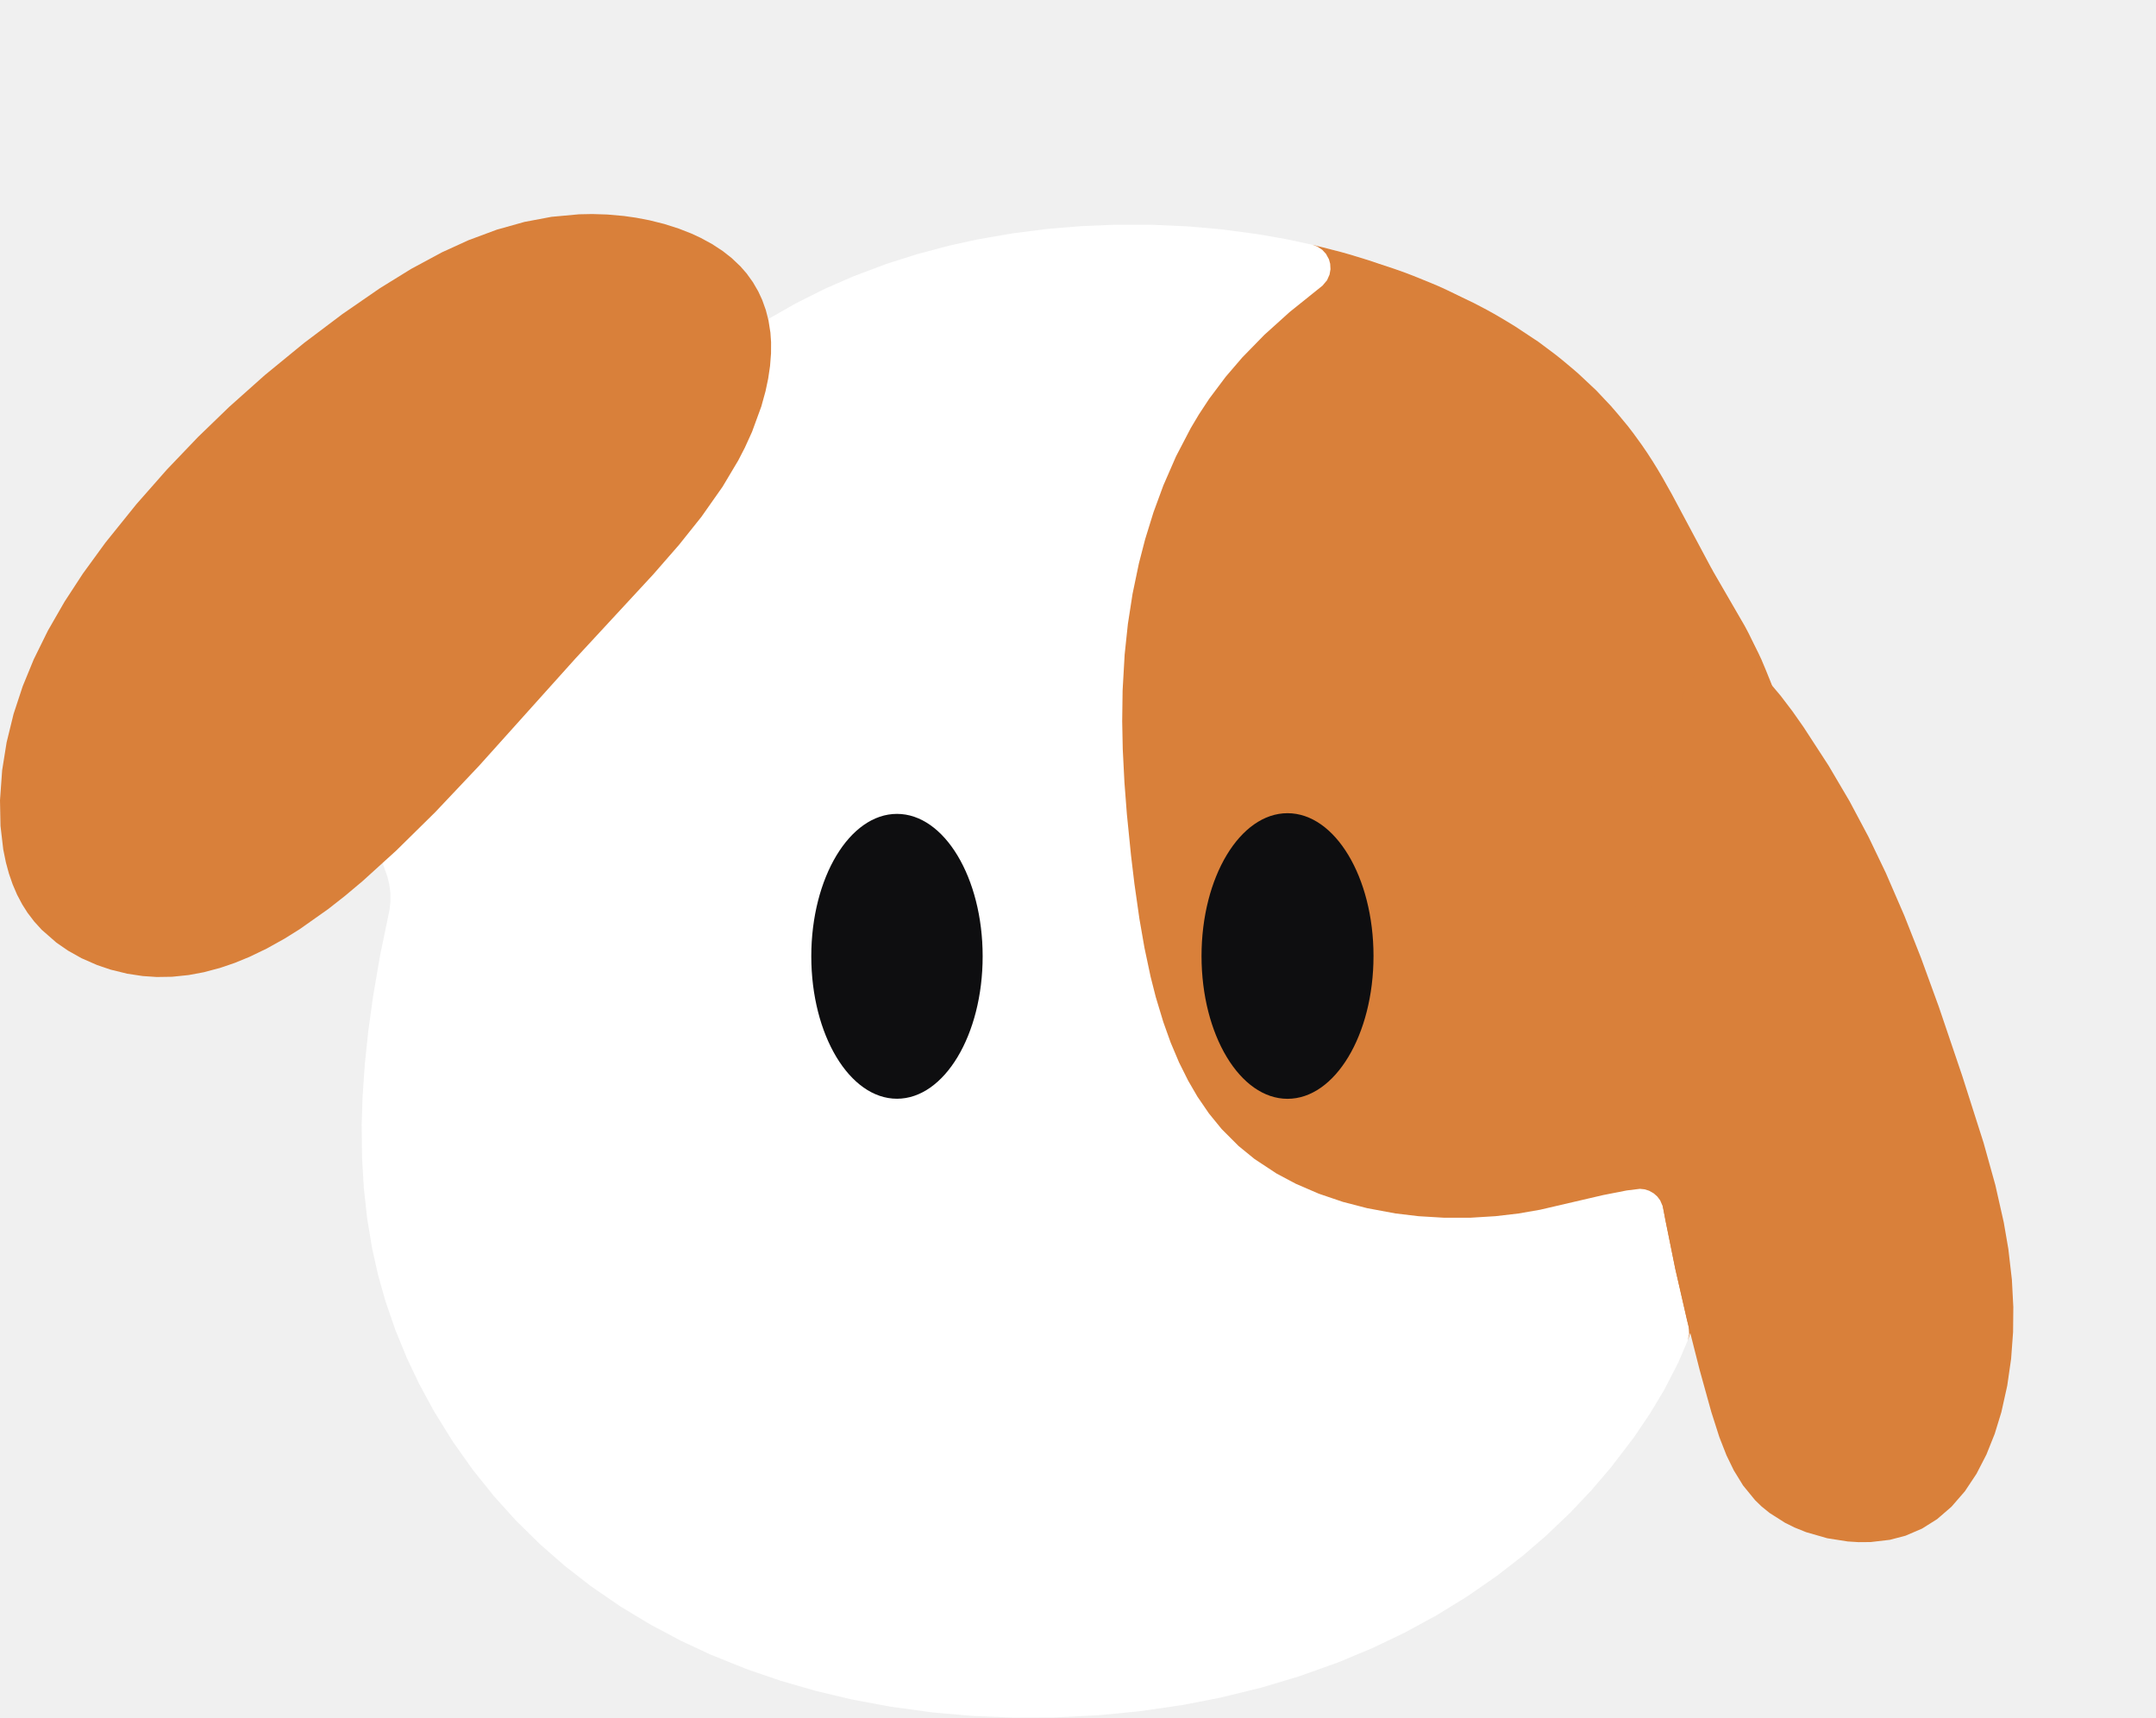
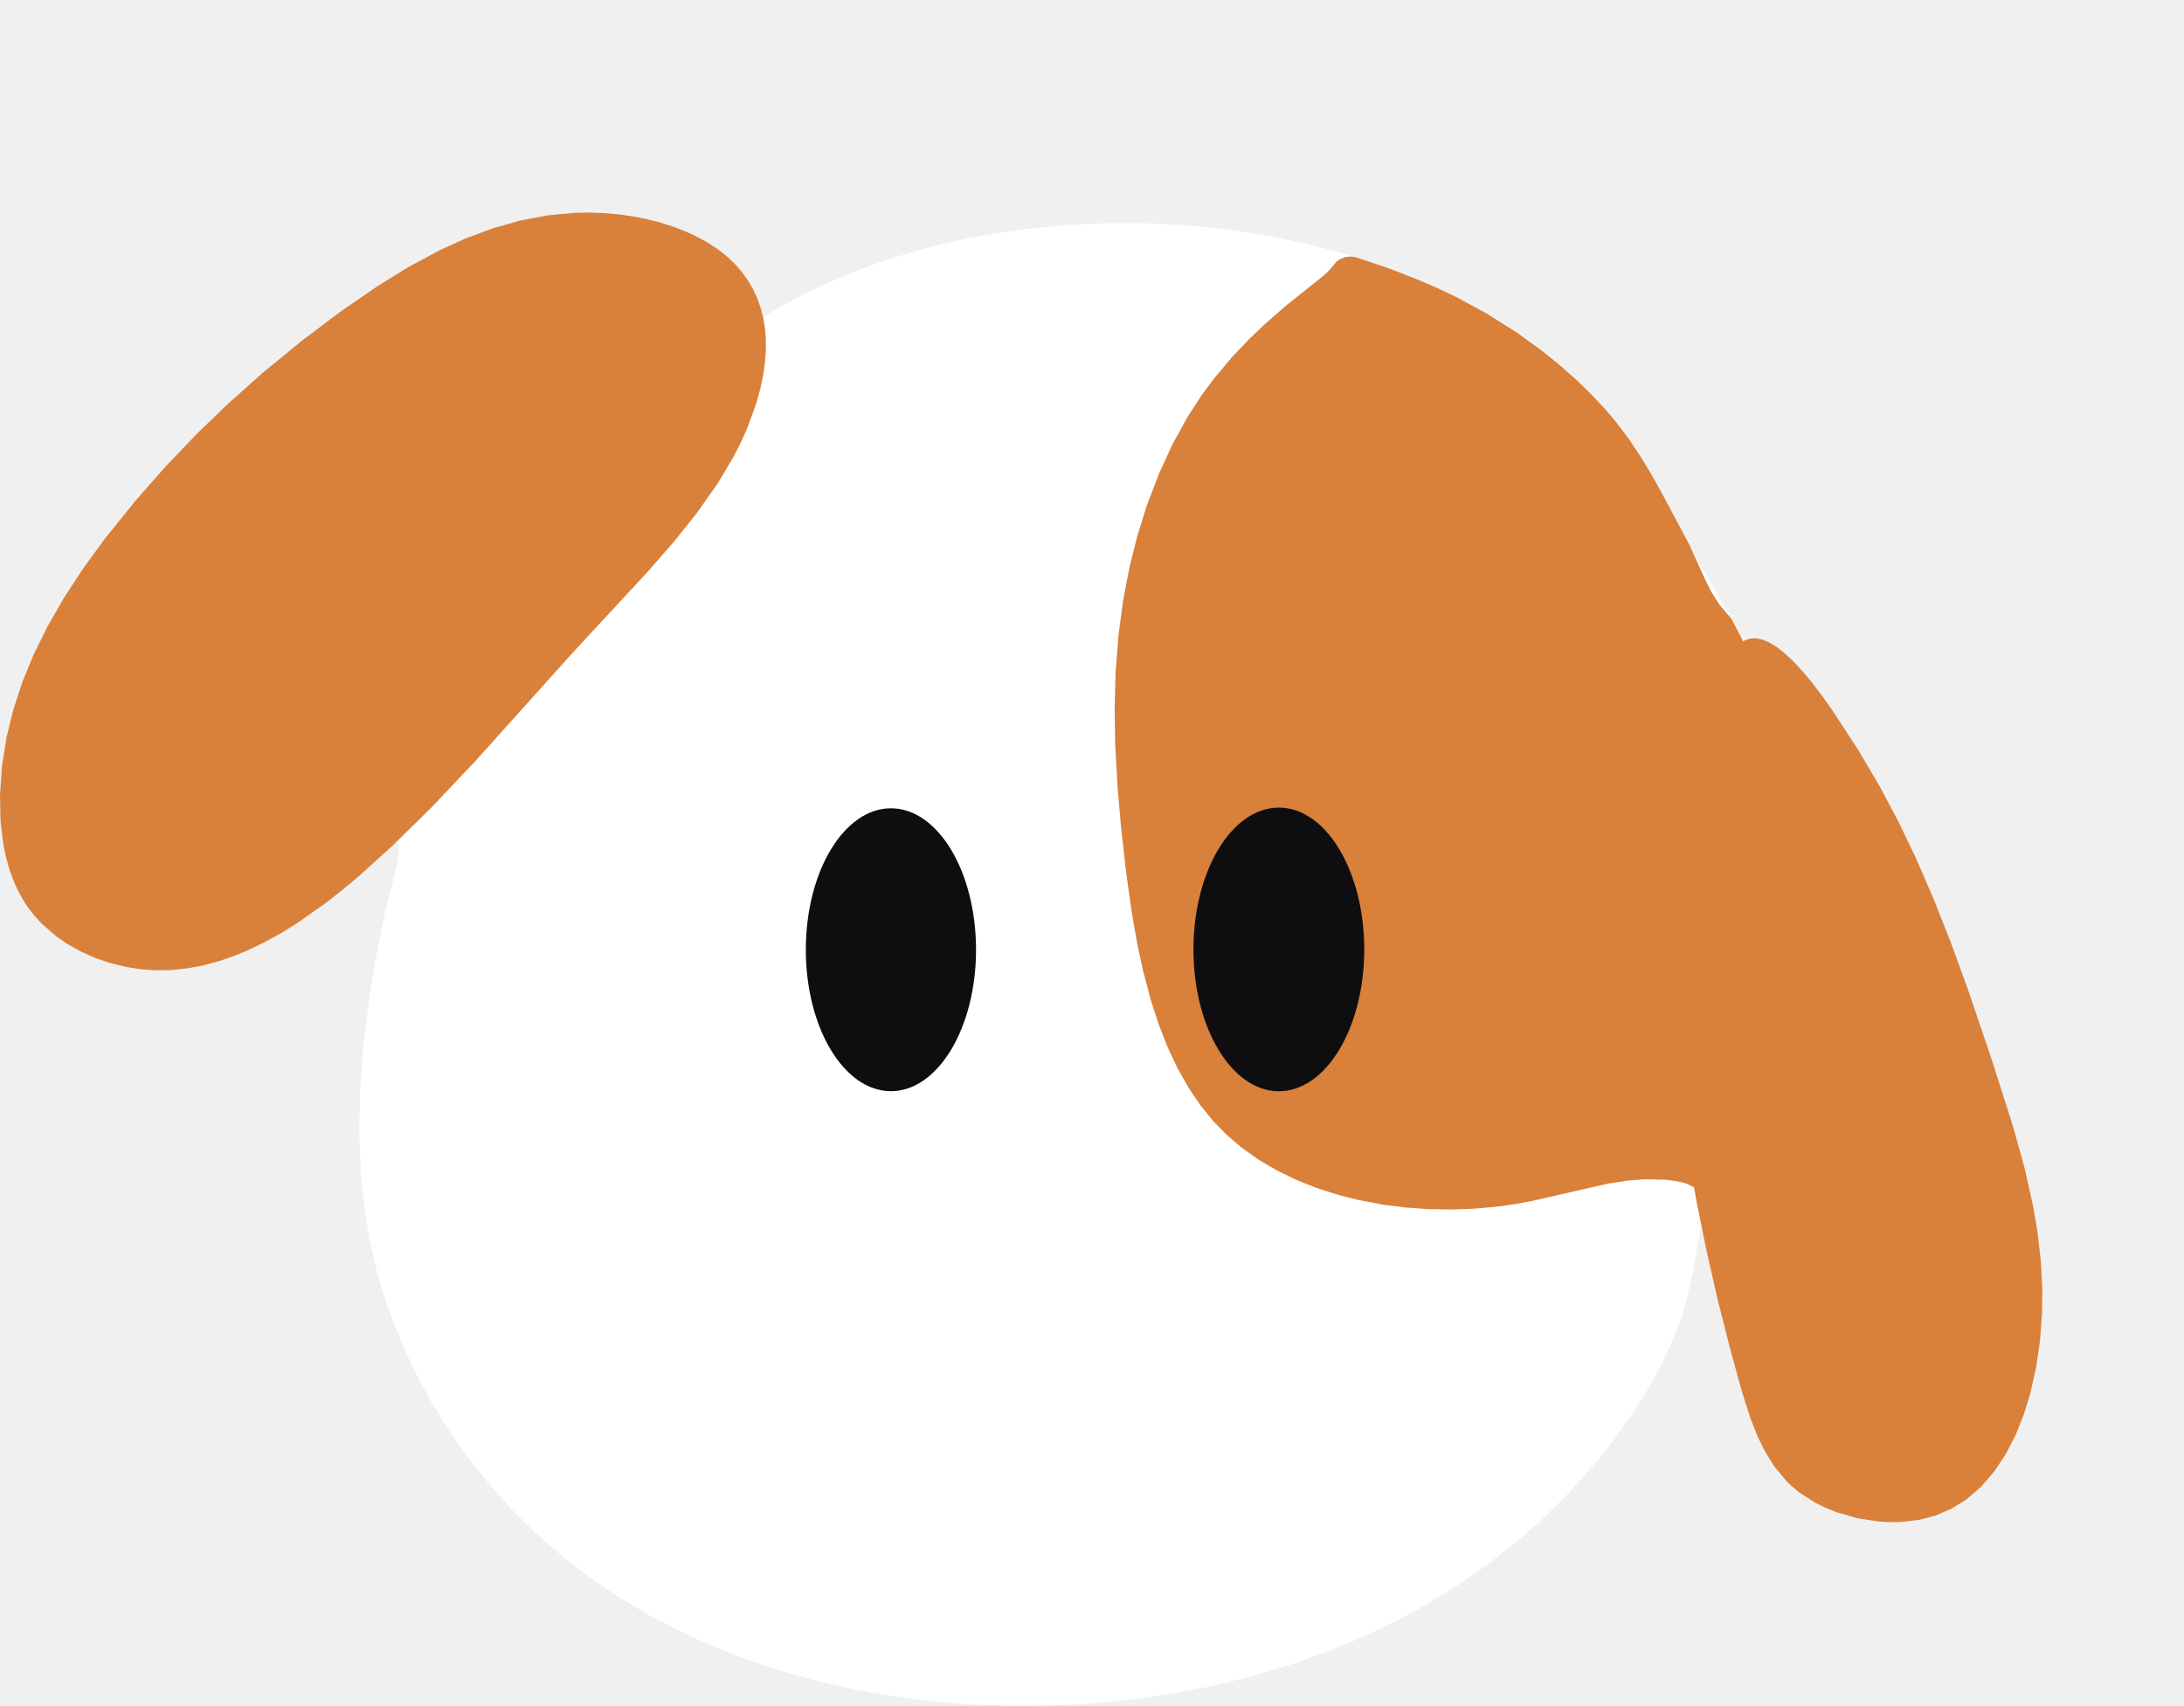
- <svg xmlns="http://www.w3.org/2000/svg" viewBox="-0.61 -78.26 906.63 722.23">
+ <svg xmlns="http://www.w3.org/2000/svg" viewBox="-0.61 -78.26 924.63 722.27">
  <defs>
    <clipPath id="s">
-       <path d="M160.81 265.31L159.29 270.98L158.91 274.91L158.96 277.87L159.94 283.70L162.24 290.18L163.09 293.53L163.58 297.45L163.58 300.91L163.19 304.35L159.24 323.37L156.25 340.90L154.28 355.14L152.80 369.21L151.85 383.08L151.49 394.60L151.64 408.65L152.39 421.36L153.81 434.24L155.89 446.78L158.40 457.96L161.55 469.09L165.73 481.19L170.52 492.85L175.59 503.53L181.74 514.89L189.79 527.89L198.18 539.73L207.04 550.79L216.28 561.03L226.31 570.92L236.98 580.25L247.74 588.61L260.44 597.34L272.99 604.90L285.55 611.57L298.17 617.46L313.25 623.54L327.75 628.51L342.41 632.74L357.36 636.29L373.79 639.37L391.69 641.81L408.42 643.27L425.44 643.97L442.29 643.92L461.41 642.97L478.35 641.33L496.15 638.76L512.52 635.60L529.74 631.38L545.47 626.68L562.17 620.73L576.53 614.73L589.92 608.33L603.53 600.93L616.23 593.12L628.86 584.37L639.67 575.98L649.33 567.68L659.65 557.85L668.56 548.43L676.86 538.72L686.39 526.25L693.16 516.24L699.23 506.14L705.11 494.72L709.08 485.46L712.27 476.24L715.63 463.15L717.43 458.58L719.12 455.59L721.14 452.81L723.12 450.62L727.81 446.21L730.84 442.33L733.18 438.00L737.80 426.92L743.55 411.05L748.43 394.85L752.38 378.63L756.03 358.90L758.09 343.59L759.62 326.99L760.38 310.31L760.28 292.55L759.26 275.87L757.47 260.58L754.84 245.52L751.60 231.77L748.74 221.94L744.89 210.74L740.64 200.22L736.53 191.43L732.03 182.96L718.81 160.21L700.56 126.04L695.39 117.28L690.93 110.38L684.89 102.05L677.71 93.40L670.58 85.84L662.53 78.29L654.60 71.66L646.27 65.43L635.16 58.08L626.16 52.81L615.27 47.11L603.40 41.64L591.96 37.00L579.76 32.65L565.09 28.17L552.98 25.05L540.54 22.36L527.79 20.13L512.85 18.16L498.87 16.93L483.29 16.24L468.08 16.24L454.04 16.83L439.98 17.99L425.27 19.85L410.25 22.46L398.76 24.98L385.29 28.54L371.98 32.77L358.13 37.99L346.32 43.15L333.96 49.35L323.36 55.38L312.38 62.32L300.22 70.84L288.11 80.23L275.60 90.88L263.27 102.32L248.63 117.12L235.60 131.38L222.50 146.86L212.08 160.24L202.54 173.66L194.44 186.25L187.91 197.50L181.55 209.78L176.87 220.02L172.07 232.07L163.84 256.84Z" />
+       <path d="M460.43 16.49L447.70 17.28L433.75 18.70L421.15 20.49L409.90 22.53L396.30 25.58L385.30 28.54L372.07 32.74L361.43 36.66L349.83 41.54L339.62 46.41L330.73 51.12L319.88 57.50L310.35 63.68L300.02 70.99L289.96 78.74L280.16 86.89L268.73 97.14L258.56 106.94L248.68 117.07L235.65 131.33L223.98 145.04L216.00 155.08L206.13 168.46L199.00 179.01L192.95 188.71L186.70 199.73L181.51 209.87L176.78 220.23L170.82 235.59L163.78 257.01L157.56 273.97L156.45 278.36L156.55 279.74L156.81 280.17L157.76 280.49L159.94 280.05L165.00 278.26L166.83 278.21L167.64 278.68L168.16 279.50L168.46 282.08L167.52 287.76L162.04 309.57L158.77 325.89L155.65 344.93L153.28 364.09L151.84 383.30L151.47 399.94L152.12 417.78L153.64 432.96L155.65 445.51L158.40 457.94L161.52 469.00L165.71 481.13L170.60 493.03L175.59 503.52L181.74 514.89L188.50 525.92L196.60 537.60L206.16 549.75L216.44 561.20L226.43 571.03L236.92 580.20L247.89 588.72L260.35 597.28L273.30 605.08L286.69 612.13L300.48 618.45L314.63 624.05L329.10 628.93L346.33 633.74L361.34 637.11L377.82 640.00L393.17 641.97L409.92 643.36L428.03 644.01L446.15 643.80L462.92 642.85L478.33 641.33L496.15 638.76L512.51 635.60L531.10 631.01L545.73 626.60L562.45 620.62L576.46 614.76L590.13 608.22L603.43 600.99L617.38 592.36L628.79 584.42L641.76 574.25L651.34 565.85L660.55 556.94L668.50 548.49L676.95 538.60L683.41 530.32L691.01 519.54L697.93 508.41L703.44 498.18L706.16 492.44L709.05 485.54L711.52 478.63L713.23 472.87L716.22 459.63L720.45 435.85L721.29 432.41L722.18 429.96L722.78 428.99L723.36 428.60L723.92 428.83L724.44 429.69L725.28 433.46L726.73 444.06L727.57 446.23L728.31 446.45L729.17 445.77L730.13 444.37L732.74 439.03L737.79 426.93L742.33 414.63L747.75 397.32L752.36 378.72L755.86 359.99L758.51 339.77L759.86 323.17L760.44 306.48L760.17 289.76L759.24 275.66L757.44 260.37L754.78 245.23L751.53 231.52L747.47 218.04L744.91 210.80L741.63 202.54L735.34 189.08L731.92 182.77L718.74 160.08L700.56 126.04L694.54 115.92L688.77 107.28L682.55 99.11L675.90 91.39L667.01 82.38L657.55 74.04L646.54 65.62L634.96 57.96L621.78 50.43L610.41 44.79L596.41 38.74L582.10 33.44L568.76 29.22L552.77 25.00L539.08 22.08L522.75 19.39L505.03 17.40L489.76 16.44L474.46 16.16Z" />
    </clipPath>
  </defs>
-   <path fill="#FFFFFF" d="M160.81 265.31L159.29 270.98L158.91 274.91L158.96 277.87L159.94 283.70L162.24 290.18L163.09 293.53L163.58 297.45L163.58 300.91L163.19 304.35L159.24 323.37L156.25 340.90L154.28 355.14L152.80 369.21L151.85 383.08L151.49 394.60L151.64 408.65L152.39 421.36L153.81 434.24L155.89 446.78L158.40 457.96L161.55 469.09L165.73 481.19L170.52 492.85L175.59 503.53L181.74 514.89L189.79 527.89L198.18 539.73L207.04 550.79L216.28 561.03L226.31 570.92L236.98 580.25L247.74 588.61L260.44 597.34L272.99 604.90L285.55 611.57L298.17 617.46L313.25 623.54L327.75 628.51L342.41 632.74L357.36 636.29L373.79 639.37L391.69 641.81L408.42 643.27L425.44 643.97L442.29 643.92L461.41 642.97L478.35 641.33L496.15 638.76L512.52 635.60L529.74 631.38L545.47 626.68L562.17 620.73L576.53 614.73L589.92 608.33L603.53 600.93L616.23 593.12L628.86 584.37L639.67 575.98L649.33 567.68L659.65 557.85L668.56 548.43L676.86 538.72L686.39 526.25L693.16 516.24L699.23 506.14L705.11 494.72L709.08 485.46L712.27 476.24L715.63 463.15L717.43 458.58L719.12 455.59L721.14 452.81L723.12 450.62L727.81 446.21L730.84 442.33L733.18 438.00L737.80 426.92L743.55 411.05L748.43 394.85L752.38 378.63L756.03 358.90L758.09 343.59L759.62 326.99L760.38 310.31L760.28 292.55L759.26 275.87L757.47 260.58L754.84 245.52L751.60 231.77L748.74 221.94L744.89 210.74L740.64 200.22L736.53 191.43L732.03 182.96L718.81 160.21L700.56 126.04L695.39 117.28L690.93 110.38L684.89 102.05L677.71 93.40L670.58 85.84L662.53 78.29L654.60 71.66L646.27 65.43L635.16 58.08L626.16 52.81L615.27 47.11L603.40 41.64L591.96 37.00L579.76 32.65L565.09 28.17L552.98 25.05L540.54 22.36L527.79 20.13L512.85 18.16L498.87 16.93L483.29 16.24L468.08 16.24L454.04 16.83L439.98 17.99L425.27 19.85L410.25 22.46L398.76 24.98L385.29 28.54L371.98 32.77L358.13 37.99L346.32 43.15L333.96 49.35L323.36 55.38L312.38 62.32L300.22 70.84L288.11 80.23L275.60 90.88L263.27 102.32L248.63 117.12L235.60 131.38L222.50 146.86L212.08 160.24L202.54 173.66L194.44 186.25L187.91 197.50L181.55 209.78L176.87 220.02L172.07 232.07L163.84 256.84Z" />
-   <path fill="#D9803A" clip-path="url(#s)" d="M471.29 225.05L471.52 236.71L472.23 250.71L473.26 264.11L475.00 281.41L476.43 293.36L478.54 308.15L480.65 320.26L483.23 332.41L485.42 341.03L488.58 351.49L491.66 360.10L495.20 368.48L499.05 376.19L502.94 382.88L507.78 389.95L513.11 396.49L520.26 403.65L526.94 409.09L536.17 415.18L544.33 419.52L554.00 423.69L564.09 427.12L574.31 429.77L586.19 431.98L595.92 433.14L606.58 433.78L617.86 433.77L628.29 433.13L637.95 432.00L647.09 430.41L673.53 424.26L683.42 422.32L689.00 421.63L690.97 421.84L692.86 422.43L694.87 423.58L696.34 424.90L697.52 426.49L698.56 428.91L703.89 455.36L709.53 479.82L709.70 482.83L709.09 485.43L712.27 476.24L715.63 463.15L717.65 458.14L719.39 455.18L721.46 452.43L727.14 446.93L729.71 443.94L732.33 439.78L734.75 434.39L739.14 423.44L743.55 411.05L747.40 398.56L750.35 387.42L753.14 374.99L755.63 361.40L757.61 347.63L759.21 332.36L760.12 318.26L760.45 305.42L760.28 292.55L759.48 278.43L758.44 267.91L756.86 256.55L754.84 245.52L752.80 236.48L750.15 226.59L747.13 217.03L743.62 207.44L739.72 198.15L733.80 186.17L719.88 162.14L705.06 134.22L697.44 120.66L693.13 113.70L688.16 106.42L682.66 99.24L676.06 91.57L670.58 85.84L664.21 79.79L657.83 74.27L651.61 69.35L646.27 65.43L638.16 59.97L629.46 54.68L621.50 50.28L605.73 42.66L596.41 38.74L588.22 35.61L571.17 29.93L561.61 27.22L551.10 24.61L553.26 25.37L555.43 26.80L556.98 28.48L558.23 30.77L558.75 32.66L558.88 34.94L558.49 37.19L557.43 39.58L555.55 41.83L541.73 52.93L531.09 62.52L521.83 72.00L514.80 80.19L507.89 89.40L503.55 96.00L500.15 101.70L493.93 113.63L488.58 125.90L484.43 137.20L480.92 148.56L478.31 158.66L475.65 171.43L473.68 184.12L472.32 197.01L471.46 212.11Z" />
-   <path fill="#D9803A" d="M722.06 196.17L719.75 197.03L717.24 198.77L714.88 201.20L712.36 204.61L709.74 209.05L706.79 214.99L701.48 227.74L696.85 241.48L694.70 249.09L692.50 258.22L689.75 273.08L687.91 288.43L686.92 303.93L686.66 319.08L687.08 336.00L688.11 352.45L690.03 372.19L692.40 390.76L695.71 412.37L699.70 434.76L703.90 455.40L708.73 476.55L714.12 497.79L719.02 515.46L722.41 526.06L725.42 533.73L728.49 540.04L732.40 546.40L737.44 552.56L740.12 555.16L743.49 557.90L750.05 562.07L754.12 564.08L758.91 566.01L767.82 568.57L776.39 569.91L780.96 570.20L786.02 570.16L794.15 569.21L800.72 567.48L807.67 564.49L813.98 560.52L820.01 555.31L825.66 548.80L830.55 541.44L834.72 533.34L838.19 524.67L840.99 515.55L843.46 504.44L845.09 493.14L845.92 481.87L846.02 471.33L845.42 459.85L843.93 446.93L842.01 435.77L838.45 420.00L833.52 402.29L824.58 374.26L814.71 345.13L807.19 324.49L800.16 306.69L792.39 288.76L785.17 273.72L777.12 258.58L768.27 243.56L757.78 227.43L753.09 220.75L748.18 214.30L744.16 209.53L740.39 205.52L736.93 202.31L733.84 199.87L730.40 197.74L727.40 196.49L724.50 195.96Z" />
+   <path fill="#FFFFFF" d="M460.43 16.49L447.70 17.28L433.75 18.70L421.15 20.49L409.90 22.53L396.30 25.58L385.30 28.54L372.07 32.74L361.43 36.66L349.83 41.54L339.62 46.41L330.73 51.12L319.88 57.50L310.35 63.68L300.02 70.99L289.96 78.74L280.16 86.89L268.73 97.14L258.56 106.94L248.68 117.07L235.65 131.33L223.98 145.04L216.00 155.08L206.13 168.46L199.00 179.01L192.95 188.71L186.70 199.73L181.51 209.87L176.78 220.23L170.82 235.59L163.78 257.01L157.56 273.97L156.45 278.36L156.55 279.74L156.81 280.17L157.76 280.49L159.94 280.05L165.00 278.26L166.83 278.21L167.64 278.68L168.16 279.50L168.46 282.08L167.52 287.76L162.04 309.57L158.77 325.89L155.65 344.93L153.28 364.09L151.84 383.30L151.47 399.94L152.12 417.78L153.64 432.96L155.65 445.51L158.40 457.94L161.52 469.00L165.71 481.13L170.60 493.03L175.59 503.52L181.74 514.89L188.50 525.92L196.60 537.60L206.16 549.75L216.44 561.20L226.43 571.03L236.92 580.20L247.89 588.72L260.35 597.28L273.30 605.08L286.69 612.13L300.48 618.45L314.63 624.05L329.10 628.93L346.33 633.74L361.34 637.11L377.82 640.00L393.17 641.97L409.92 643.36L428.03 644.01L446.15 643.80L462.92 642.85L478.33 641.33L496.15 638.76L512.51 635.60L531.10 631.01L545.73 626.60L562.45 620.62L576.46 614.76L590.13 608.22L603.43 600.99L617.38 592.36L628.79 584.42L641.76 574.25L651.34 565.85L660.55 556.94L668.50 548.49L676.95 538.60L683.41 530.32L691.01 519.54L697.93 508.41L703.44 498.18L706.16 492.44L709.05 485.54L711.52 478.63L713.23 472.87L716.22 459.63L720.45 435.85L721.29 432.41L722.18 429.96L722.78 428.99L723.36 428.60L723.92 428.83L724.44 429.69L725.28 433.46L726.73 444.06L727.57 446.23L728.31 446.45L729.17 445.77L730.13 444.37L732.74 439.03L737.79 426.93L742.33 414.63L747.75 397.32L752.36 378.72L755.86 359.99L758.51 339.77L759.86 323.17L760.44 306.48L760.17 289.76L759.24 275.66L757.44 260.37L754.78 245.23L751.53 231.52L747.47 218.04L744.91 210.80L741.63 202.54L735.34 189.08L731.92 182.77L718.74 160.08L700.56 126.04L694.54 115.92L688.77 107.28L682.55 99.11L675.90 91.39L667.01 82.38L657.55 74.04L646.54 65.62L634.96 57.96L621.78 50.43L610.41 44.79L596.41 38.74L582.10 33.44L568.76 29.22L552.77 25.00L539.08 22.08L522.75 19.39L505.03 17.40L489.76 16.44L474.46 16.16Z" />
+   <path fill="#D9803A" clip-path="url(#s)" d="M471.29 221.12L471.52 236.61L472.51 254.81L474.00 271.94L476.09 290.63L478.56 308.27L480.93 321.71L483.21 332.31L486.60 345.17L489.81 355.11L493.60 364.85L497.98 374.17L502.84 382.71L507.78 389.95L513.16 396.54L518.45 401.98L525.03 407.63L532.12 412.68L539.84 417.23L547.88 421.16L556.35 424.56L565.31 427.47L574.32 429.77L584.96 431.79L594.46 433.00L604.05 433.68L613.66 433.85L623.23 433.52L633.66 432.57L640.64 431.58L648.12 430.20L679.82 422.95L688.39 421.62L695.70 421.04L704.66 421.25L709.51 421.89L712.94 422.73L716.55 424.37L719.24 426.69L720.95 427.80L723.58 428.83L726.57 430.51L728.46 431.05L730.86 431.14L733.19 430.59L735.30 429.44L737.03 427.78L738.17 425.92L739.18 423.34L744.39 408.47L748.40 394.97L751.23 383.76L753.87 371.33L756.26 357.44L757.79 346.17L759.12 333.43L759.86 323.18L760.38 310.41L760.38 296.17L759.91 284.61L758.88 271.88L757.44 260.35L755.58 249.25L753.42 239.06L750.57 228.04L746.74 215.89L742.67 205.05L738.07 194.59L732.41 183.68L727.26 177.67L723.87 172.28L721.05 166.58L714.78 152.71L704.47 133.13L697.33 120.47L693.17 113.78L688.76 107.26L683.38 100.13L678.90 94.88L673.00 88.61L667.02 82.77L660.41 76.87L652.47 70.42L641.56 62.51L628.67 54.39L615.13 47.06L603.65 41.75L588.18 35.59L573.25 30.59L571.48 30.33L569.02 30.57L566.93 31.35L565.25 32.48L562.37 35.94L560.19 38.09L543.72 51.25L534.68 59.15L528.03 65.52L520.84 73.10L513.40 81.96L507.94 89.33L502.07 98.42L495.70 110.02L490.06 122.28L484.83 136.03L480.90 148.64L477.69 161.38L474.98 175.37L472.93 190.57L471.73 205.77Z" />
+   <path fill="#D9803A" d="M740.06 192.17L737.75 193.03L735.24 194.77L732.88 197.20L730.36 200.61L727.74 205.05L724.79 210.99L719.48 223.74L714.85 237.48L712.70 245.09L710.50 254.22L707.75 269.08L705.91 284.43L704.92 299.93L704.66 315.08L705.08 332.00L706.11 348.45L708.03 368.19L710.40 386.76L713.71 408.37L717.70 430.76L721.90 451.40L726.73 472.55L732.12 493.79L737.02 511.46L740.41 522.06L743.42 529.73L746.49 536.04L750.40 542.40L755.44 548.56L758.12 551.16L761.49 553.90L768.05 558.07L772.12 560.08L776.91 562.01L785.82 564.57L794.39 565.91L798.96 566.20L804.02 566.16L812.15 565.21L818.72 563.48L825.67 560.49L831.98 556.52L838.01 551.31L843.66 544.80L848.55 537.44L852.72 529.34L856.19 520.67L858.99 511.55L861.46 500.44L863.09 489.14L863.92 477.87L864.02 467.33L863.42 455.85L861.93 442.93L860.01 431.77L856.45 416.00L851.52 398.29L842.58 370.26L832.71 341.13L825.19 320.49L818.16 302.69L810.39 284.76L803.17 269.72L795.12 254.58L786.27 239.56L775.78 223.43L771.09 216.75L766.18 210.30L762.16 205.53L758.39 201.52L754.93 198.31L751.84 195.87L748.40 193.74L745.40 192.49L742.50 191.96Z" />
  <path fill="#D9803A" d="M254.75 11.94L248.47 11.74L242.87 11.85L231.27 12.92L219.94 15.05L208.29 18.32L196.36 22.76L185.27 27.82L172.31 34.80L159.19 42.90L143.43 53.77L127.25 65.96L110.73 79.49L95.77 92.83L82.68 105.48L69.66 119.09L56.76 133.73L43.67 149.98L34.26 162.91L26.54 174.74L19.51 186.96L13.57 199.02L8.93 210.32L5.10 221.95L2.17 233.91L0.30 245.61L-0.61 258.24L-0.40 269.01L0.76 278.95L1.87 284.38L3.14 289.07L4.71 293.60L6.58 297.96L8.78 302.11L10.97 305.55L13.79 309.25L16.93 312.70L23.10 318.10L27.97 321.46L33.67 324.66L40.25 327.55L45.93 329.47L52.92 331.18L59.41 332.16L65.31 332.56L71.76 332.46L78.74 331.74L85.08 330.56L91.93 328.74L98.14 326.62L104.28 324.10L111.44 320.66L119.03 316.44L125.42 312.45L137.39 304.00L144.46 298.45L151.86 292.24L166.03 279.38L182.34 263.32L200.87 243.72L241.41 198.59L274.07 163.29L284.90 150.88L294.33 139.08L303.26 126.38L309.84 115.34L312.62 109.95L315.62 103.36L319.54 92.64L321.30 86.26L322.42 80.96L323.21 75.63L323.62 70.32L323.64 65.64L323.36 61.60L322.56 56.51L321.43 52.12L319.91 47.87L318.26 44.30L316.01 40.42L313.38 36.75L310.77 33.76L307.01 30.20L303.33 27.31L298.84 24.37L294.03 21.75L290.10 19.93L284.84 17.87L278.77 15.93L272.54 14.37L266.84 13.28L261.75 12.56Z" />
  <path fill="#0E0E10" d="M412.61 323.86A36.03 59.89 0.00 1 1 340.55 323.86A36.03 59.89 0.00 1 1 412.61 323.86Z" />
  <path fill="#0E0E10" d="M576.97 323.73A36.16 60.05 0.00 1 1 504.65 323.73A36.16 60.05 0.00 1 1 576.97 323.73Z" />
</svg>
